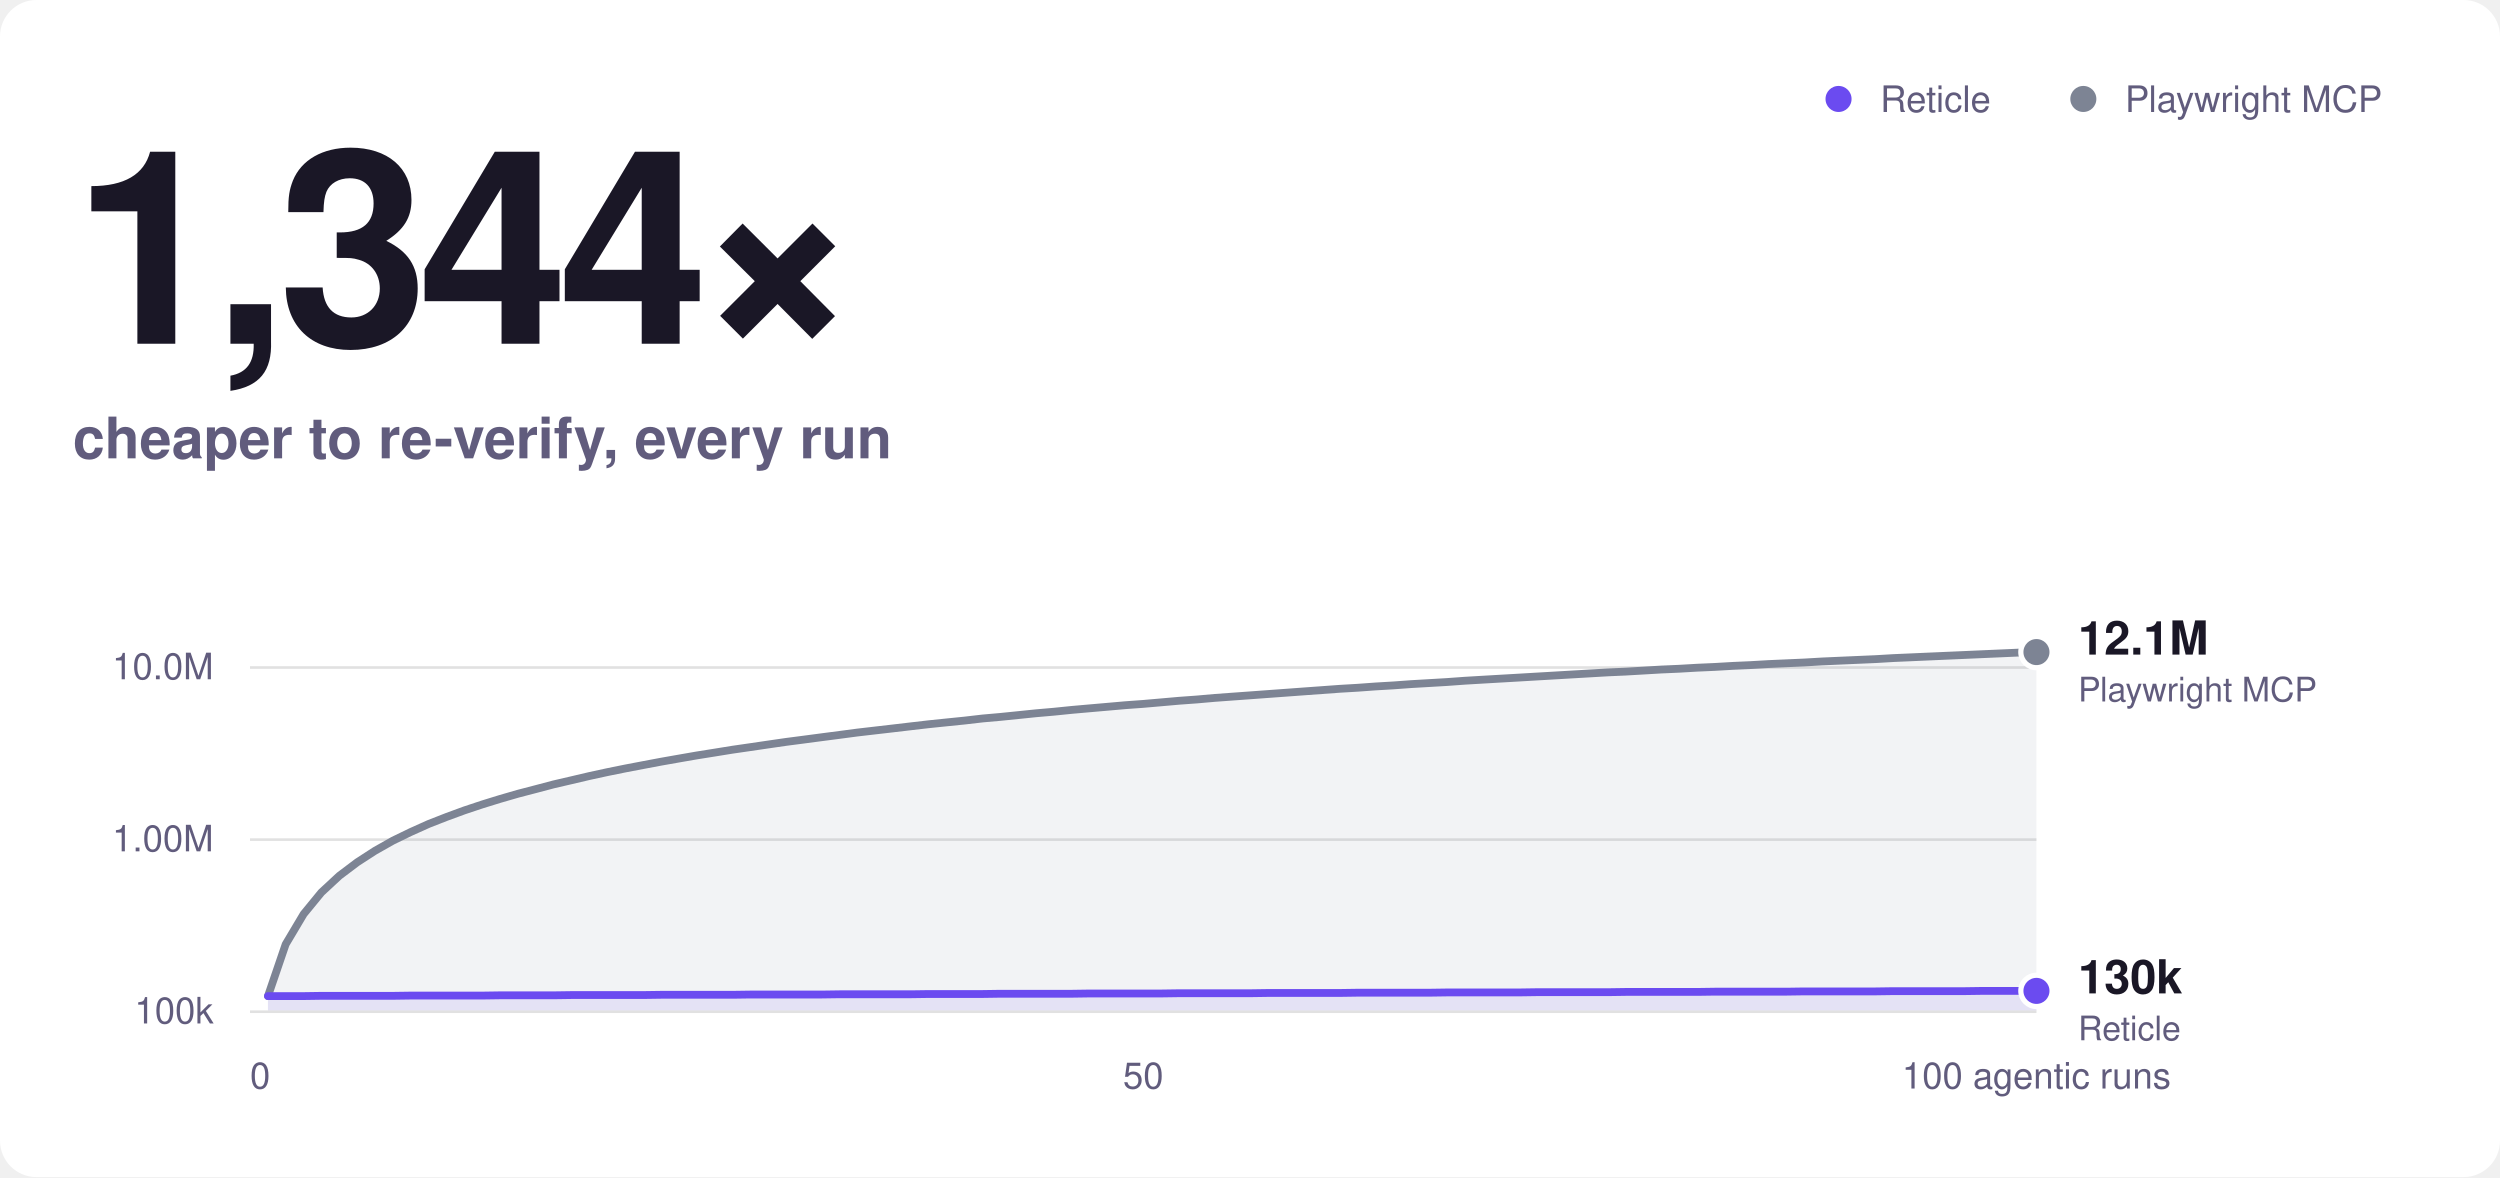
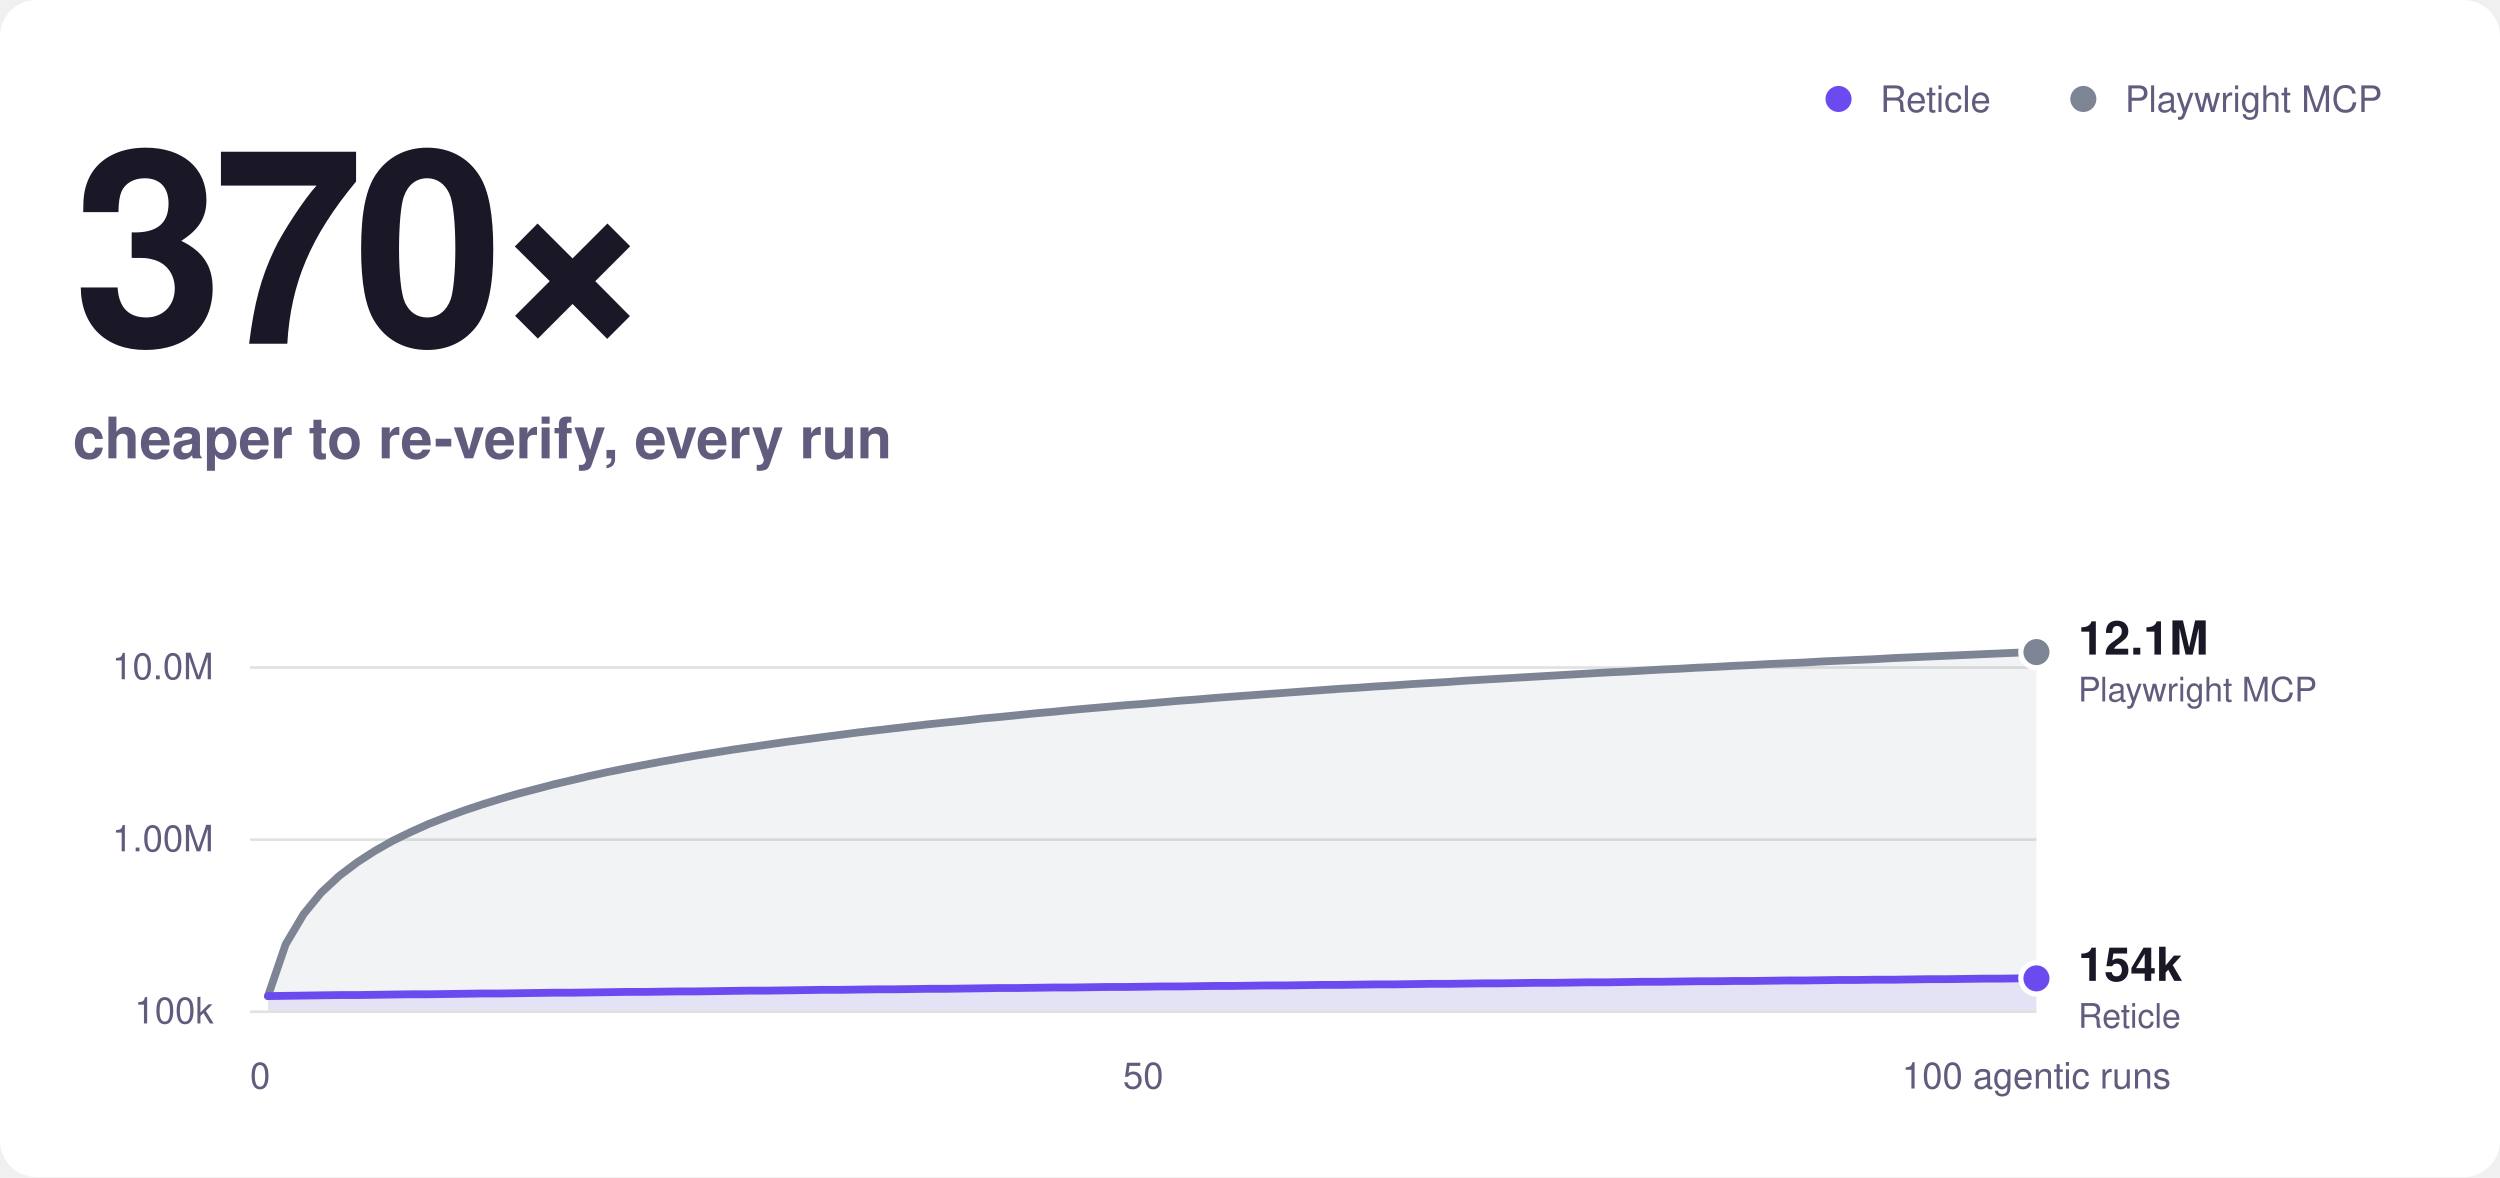
- <svg xmlns="http://www.w3.org/2000/svg" width="960" height="452" viewBox="0 0 960 452" font-family="-apple-system,BlinkMacSystemFont,Segoe UI,Helvetica,Arial,sans-serif" role="img" aria-label="Cumulative tokens to re-verify a four-flow suite: after 100 agentic runs Reticle has read 130k tokens versus 12.1M for Playwright MCP — 1344 times cheaper per run.">
+ <svg xmlns="http://www.w3.org/2000/svg" width="960" height="452" viewBox="0 0 960 452" font-family="-apple-system,BlinkMacSystemFont,Segoe UI,Helvetica,Arial,sans-serif" role="img" aria-label="Cumulative tokens to re-verify a four-flow suite: after 100 agentic runs Reticle has read 154k tokens versus 12.1M for Playwright MCP — 370 times cheaper per run.">
  <rect x="0" y="0" width="960" height="452" rx="14" fill="#ffffff" />
-   <text x="28" y="132" fill="#1a1726" font-size="104" font-weight="800" letter-spacing="-4">1,344×</text>
+   <text x="28" y="132" fill="#1a1726" font-size="104" font-weight="800" letter-spacing="-4">370×</text>
  <text x="28" y="176" fill="#615c7d" font-size="22" font-weight="600">cheaper to re-verify, every run</text>
  <circle cx="706.0" cy="38.0" r="6" fill="#6b4bf0" stroke="#ffffff" stroke-width="2" />
  <text x="722" y="43" fill="#615c7d" font-size="14">Reticle</text>
  <circle cx="800.0" cy="38.0" r="6" fill="#7d8494" stroke="#ffffff" stroke-width="2" />
  <text x="816" y="43" fill="#615c7d" font-size="14">Playwright MCP</text>
  <rect x="96" y="388" width="686" height="1" fill="#000000" opacity="0.12" />
  <text x="82" y="393" fill="#615c7d" font-size="14" text-anchor="end">100k</text>
  <rect x="96" y="321.913" width="686" height="1" fill="#000000" opacity="0.12" />
  <text x="82" y="326.913" fill="#615c7d" font-size="14" text-anchor="end">1.00M</text>
  <rect x="96" y="255.826" width="686" height="1" fill="#000000" opacity="0.12" />
  <text x="82" y="260.826" fill="#615c7d" font-size="14" text-anchor="end">10.0M</text>
  <path fill="#7d8494" opacity="0.1" d="M102.9,388 L102.9,382.5 L109.7,362.6 L116.6,351.0 L123.4,342.7 L130.3,336.3 L137.2,331.1 L144.0,326.7 L150.9,322.8 L157.7,319.5 L164.6,316.4 L171.5,313.7 L178.3,311.2 L185.2,308.9 L192.0,306.8 L198.9,304.8 L205.8,303.0 L212.6,301.2 L219.5,299.6 L226.3,298.0 L233.2,296.5 L240.1,295.1 L246.9,293.8 L253.8,292.5 L260.6,291.3 L267.5,290.1 L274.4,289.0 L281.2,287.9 L288.1,286.9 L294.9,285.9 L301.8,284.9 L308.7,284.0 L315.5,283.1 L322.4,282.2 L329.2,281.3 L336.1,280.5 L343.0,279.7 L349.8,278.9 L356.7,278.1 L363.5,277.4 L370.4,276.7 L377.3,275.9 L384.1,275.3 L391.0,274.6 L397.8,273.9 L404.7,273.3 L411.6,272.6 L418.4,272.0 L425.3,271.4 L432.1,270.8 L439.0,270.3 L445.9,269.7 L452.7,269.1 L459.6,268.6 L466.4,268.0 L473.3,267.5 L480.2,267.0 L487.0,266.5 L493.9,266.0 L500.7,265.5 L507.6,265.0 L514.5,264.5 L521.3,264.1 L528.2,263.6 L535.0,263.2 L541.9,262.7 L548.8,262.3 L555.6,261.9 L562.5,261.4 L569.3,261.0 L576.2,260.6 L583.1,260.2 L589.9,259.8 L596.8,259.4 L603.6,259.0 L610.5,258.6 L617.4,258.2 L624.2,257.9 L631.1,257.5 L637.9,257.1 L644.8,256.8 L651.7,256.4 L658.5,256.1 L665.4,255.7 L672.2,255.4 L679.1,255.0 L686.0,254.7 L692.8,254.4 L699.7,254.0 L706.5,253.7 L713.4,253.4 L720.3,253.1 L727.1,252.7 L734.0,252.4 L740.8,252.1 L747.7,251.8 L754.6,251.5 L761.4,251.2 L768.3,250.9 L775.1,250.6 L782.0,250.4 L782,388 Z" />
  <polyline fill="none" stroke="#7d8494" stroke-width="3" stroke-linejoin="round" stroke-linecap="round" points="102.9,382.5 109.7,362.6 116.6,351.0 123.4,342.7 130.3,336.3 137.2,331.1 144.0,326.7 150.9,322.8 157.7,319.5 164.6,316.4 171.5,313.7 178.3,311.2 185.2,308.9 192.0,306.8 198.9,304.8 205.8,303.0 212.6,301.2 219.5,299.6 226.3,298.0 233.2,296.5 240.1,295.1 246.9,293.8 253.8,292.5 260.6,291.3 267.5,290.1 274.4,289.0 281.2,287.9 288.1,286.9 294.9,285.9 301.8,284.9 308.7,284.0 315.5,283.1 322.4,282.2 329.2,281.3 336.1,280.5 343.0,279.7 349.8,278.9 356.7,278.1 363.5,277.4 370.4,276.7 377.3,275.9 384.1,275.3 391.0,274.6 397.8,273.9 404.7,273.3 411.6,272.6 418.4,272.0 425.3,271.4 432.1,270.8 439.0,270.3 445.9,269.7 452.7,269.1 459.6,268.6 466.4,268.0 473.3,267.5 480.2,267.0 487.0,266.5 493.9,266.0 500.7,265.5 507.6,265.0 514.5,264.5 521.3,264.1 528.2,263.6 535.0,263.2 541.9,262.7 548.8,262.3 555.6,261.9 562.5,261.4 569.3,261.0 576.2,260.6 583.1,260.2 589.9,259.8 596.8,259.4 603.6,259.0 610.5,258.6 617.4,258.2 624.2,257.9 631.1,257.5 637.9,257.1 644.8,256.8 651.7,256.4 658.5,256.1 665.4,255.7 672.2,255.4 679.1,255.0 686.0,254.7 692.8,254.4 699.7,254.0 706.5,253.7 713.4,253.4 720.3,253.1 727.1,252.7 734.0,252.4 740.8,252.1 747.7,251.8 754.6,251.5 761.4,251.2 768.3,250.9 775.1,250.6 782.0,250.4" />
-   <path fill="#6b4bf0" opacity="0.1" d="M102.9,388 L102.9,382.5 L109.7,382.5 L116.6,382.5 L123.4,382.4 L130.3,382.4 L137.2,382.4 L144.0,382.4 L150.9,382.4 L157.7,382.3 L164.6,382.3 L171.5,382.3 L178.3,382.3 L185.2,382.3 L192.0,382.2 L198.9,382.2 L205.8,382.2 L212.6,382.2 L219.5,382.1 L226.3,382.1 L233.2,382.1 L240.1,382.1 L246.9,382.1 L253.8,382.0 L260.6,382.0 L267.5,382.0 L274.4,382.0 L281.2,382.0 L288.1,381.9 L294.9,381.9 L301.8,381.9 L308.7,381.9 L315.5,381.9 L322.4,381.8 L329.2,381.8 L336.1,381.8 L343.0,381.8 L349.8,381.8 L356.7,381.7 L363.5,381.7 L370.4,381.7 L377.3,381.7 L384.1,381.6 L391.0,381.6 L397.8,381.6 L404.7,381.6 L411.6,381.6 L418.4,381.5 L425.3,381.5 L432.1,381.5 L439.0,381.5 L445.9,381.5 L452.7,381.4 L459.6,381.4 L466.4,381.4 L473.3,381.4 L480.2,381.4 L487.0,381.3 L493.9,381.3 L500.7,381.3 L507.6,381.3 L514.5,381.3 L521.3,381.2 L528.2,381.2 L535.0,381.2 L541.9,381.2 L548.8,381.2 L555.6,381.1 L562.5,381.1 L569.3,381.1 L576.2,381.1 L583.1,381.1 L589.9,381.0 L596.8,381.0 L603.6,381.0 L610.5,381.0 L617.4,381.0 L624.2,380.9 L631.1,380.9 L637.9,380.9 L644.8,380.9 L651.7,380.9 L658.5,380.8 L665.4,380.8 L672.2,380.8 L679.1,380.8 L686.0,380.8 L692.8,380.7 L699.7,380.7 L706.5,380.7 L713.4,380.7 L720.3,380.7 L727.1,380.6 L734.0,380.6 L740.8,380.6 L747.7,380.6 L754.6,380.6 L761.4,380.5 L768.3,380.5 L775.1,380.5 L782.0,380.5 L782,388 Z" />
-   <polyline fill="none" stroke="#6b4bf0" stroke-width="3" stroke-linejoin="round" stroke-linecap="round" points="102.9,382.5 109.7,382.5 116.6,382.5 123.4,382.4 130.3,382.4 137.2,382.4 144.0,382.4 150.9,382.4 157.7,382.3 164.6,382.3 171.5,382.3 178.3,382.3 185.2,382.3 192.0,382.2 198.9,382.2 205.8,382.2 212.6,382.2 219.5,382.1 226.3,382.1 233.2,382.1 240.1,382.1 246.9,382.1 253.8,382.0 260.6,382.0 267.5,382.0 274.4,382.0 281.2,382.0 288.1,381.9 294.9,381.9 301.8,381.9 308.7,381.9 315.5,381.9 322.4,381.8 329.2,381.8 336.1,381.8 343.0,381.8 349.8,381.8 356.7,381.7 363.5,381.7 370.4,381.7 377.3,381.7 384.1,381.6 391.0,381.6 397.8,381.6 404.7,381.6 411.6,381.6 418.4,381.5 425.3,381.5 432.1,381.5 439.0,381.5 445.9,381.5 452.7,381.4 459.6,381.4 466.4,381.4 473.3,381.4 480.2,381.4 487.0,381.3 493.9,381.3 500.7,381.3 507.6,381.3 514.5,381.3 521.3,381.2 528.2,381.2 535.0,381.2 541.9,381.2 548.8,381.2 555.6,381.1 562.5,381.1 569.3,381.1 576.2,381.1 583.1,381.1 589.9,381.0 596.8,381.0 603.6,381.0 610.5,381.0 617.4,381.0 624.2,380.9 631.1,380.9 637.9,380.9 644.8,380.9 651.7,380.9 658.5,380.8 665.4,380.8 672.2,380.8 679.1,380.8 686.0,380.8 692.8,380.7 699.7,380.7 706.5,380.7 713.4,380.7 720.3,380.7 727.1,380.6 734.0,380.6 740.8,380.6 747.7,380.6 754.6,380.6 761.4,380.5 768.3,380.5 775.1,380.5 782.0,380.5" />
+   <path fill="#6b4bf0" opacity="0.1" d="M102.9,388 L102.9,382.5 L109.7,382.4 L116.6,382.3 L123.4,382.2 L130.3,382.1 L137.2,382.1 L144.0,382.0 L150.9,381.9 L157.7,381.8 L164.6,381.8 L171.5,381.7 L178.3,381.6 L185.2,381.5 L192.0,381.5 L198.9,381.4 L205.8,381.3 L212.6,381.2 L219.5,381.2 L226.3,381.1 L233.2,381.0 L240.1,380.9 L246.9,380.9 L253.8,380.8 L260.6,380.7 L267.5,380.7 L274.4,380.6 L281.2,380.5 L288.1,380.4 L294.9,380.4 L301.8,380.3 L308.7,380.2 L315.5,380.1 L322.4,380.1 L329.2,380.0 L336.1,379.9 L343.0,379.9 L349.8,379.8 L356.7,379.7 L363.5,379.7 L370.4,379.6 L377.3,379.5 L384.1,379.4 L391.0,379.4 L397.8,379.3 L404.7,379.2 L411.6,379.2 L418.4,379.1 L425.3,379.0 L432.1,379.0 L439.0,378.9 L445.9,378.8 L452.7,378.8 L459.6,378.7 L466.4,378.6 L473.3,378.6 L480.2,378.5 L487.0,378.4 L493.9,378.4 L500.7,378.3 L507.6,378.2 L514.5,378.2 L521.3,378.1 L528.2,378.0 L535.0,378.0 L541.9,377.9 L548.8,377.8 L555.6,377.8 L562.5,377.7 L569.3,377.6 L576.2,377.6 L583.1,377.5 L589.9,377.4 L596.8,377.4 L603.6,377.3 L610.5,377.2 L617.4,377.2 L624.2,377.1 L631.1,377.0 L637.9,377.0 L644.8,376.9 L651.7,376.8 L658.5,376.8 L665.4,376.7 L672.2,376.7 L679.1,376.6 L686.0,376.5 L692.8,376.5 L699.7,376.4 L706.5,376.3 L713.4,376.3 L720.3,376.2 L727.1,376.2 L734.0,376.1 L740.8,376.0 L747.7,376.0 L754.6,375.9 L761.4,375.8 L768.3,375.8 L775.1,375.7 L782.0,375.7 L782,388 Z" />
+   <polyline fill="none" stroke="#6b4bf0" stroke-width="3" stroke-linejoin="round" stroke-linecap="round" points="102.9,382.5 109.7,382.4 116.6,382.3 123.4,382.2 130.3,382.1 137.2,382.1 144.0,382.0 150.9,381.9 157.7,381.8 164.6,381.8 171.5,381.7 178.3,381.6 185.2,381.5 192.0,381.5 198.9,381.4 205.8,381.3 212.6,381.2 219.5,381.2 226.3,381.1 233.2,381.0 240.1,380.9 246.9,380.9 253.8,380.8 260.6,380.7 267.5,380.7 274.4,380.6 281.2,380.5 288.1,380.4 294.9,380.4 301.8,380.3 308.7,380.2 315.5,380.1 322.4,380.1 329.2,380.0 336.1,379.9 343.0,379.9 349.8,379.8 356.7,379.7 363.5,379.7 370.4,379.6 377.3,379.5 384.1,379.4 391.0,379.4 397.8,379.3 404.7,379.2 411.6,379.2 418.4,379.1 425.3,379.0 432.1,379.0 439.0,378.9 445.9,378.8 452.7,378.8 459.6,378.7 466.4,378.6 473.3,378.6 480.2,378.5 487.0,378.4 493.9,378.4 500.7,378.3 507.6,378.2 514.5,378.2 521.3,378.1 528.2,378.0 535.0,378.0 541.9,377.9 548.8,377.8 555.6,377.8 562.5,377.7 569.3,377.6 576.2,377.6 583.1,377.5 589.9,377.4 596.8,377.4 603.6,377.3 610.5,377.2 617.4,377.2 624.2,377.1 631.1,377.0 637.9,377.0 644.8,376.9 651.7,376.8 658.5,376.8 665.4,376.7 672.2,376.7 679.1,376.6 686.0,376.5 692.8,376.5 699.7,376.4 706.5,376.3 713.4,376.3 720.3,376.2 727.1,376.2 734.0,376.1 740.8,376.0 747.7,376.0 754.6,375.9 761.4,375.8 768.3,375.8 775.1,375.7 782.0,375.7" />
  <text x="96" y="418" fill="#615c7d" font-size="14">0</text>
  <text x="439" y="418" fill="#615c7d" font-size="14" text-anchor="middle">50</text>
  <text x="782" y="418" fill="#615c7d" font-size="14" text-anchor="middle">100 agentic runs</text>
  <circle cx="782.0" cy="250.4" r="6" fill="#7d8494" stroke="#ffffff" stroke-width="2" />
-   <circle cx="782.0" cy="380.5" r="6" fill="#6b4bf0" stroke="#ffffff" stroke-width="2" />
+   <circle cx="782.0" cy="375.7" r="6" fill="#6b4bf0" stroke="#ffffff" stroke-width="2" />
  <text x="798" y="251.356" fill="#1a1726" font-size="18" font-weight="700">12.1M</text>
  <text x="798" y="269.356" fill="#615c7d" font-size="13">Playwright MCP</text>
-   <text x="798" y="381.471" fill="#1a1726" font-size="18" font-weight="700">130k</text>
-   <text x="798" y="399.471" fill="#615c7d" font-size="13">Reticle</text>
+   <text x="798" y="376.664" fill="#1a1726" font-size="18" font-weight="700">154k</text>
+   <text x="798" y="394.664" fill="#615c7d" font-size="13">Reticle</text>
</svg>
